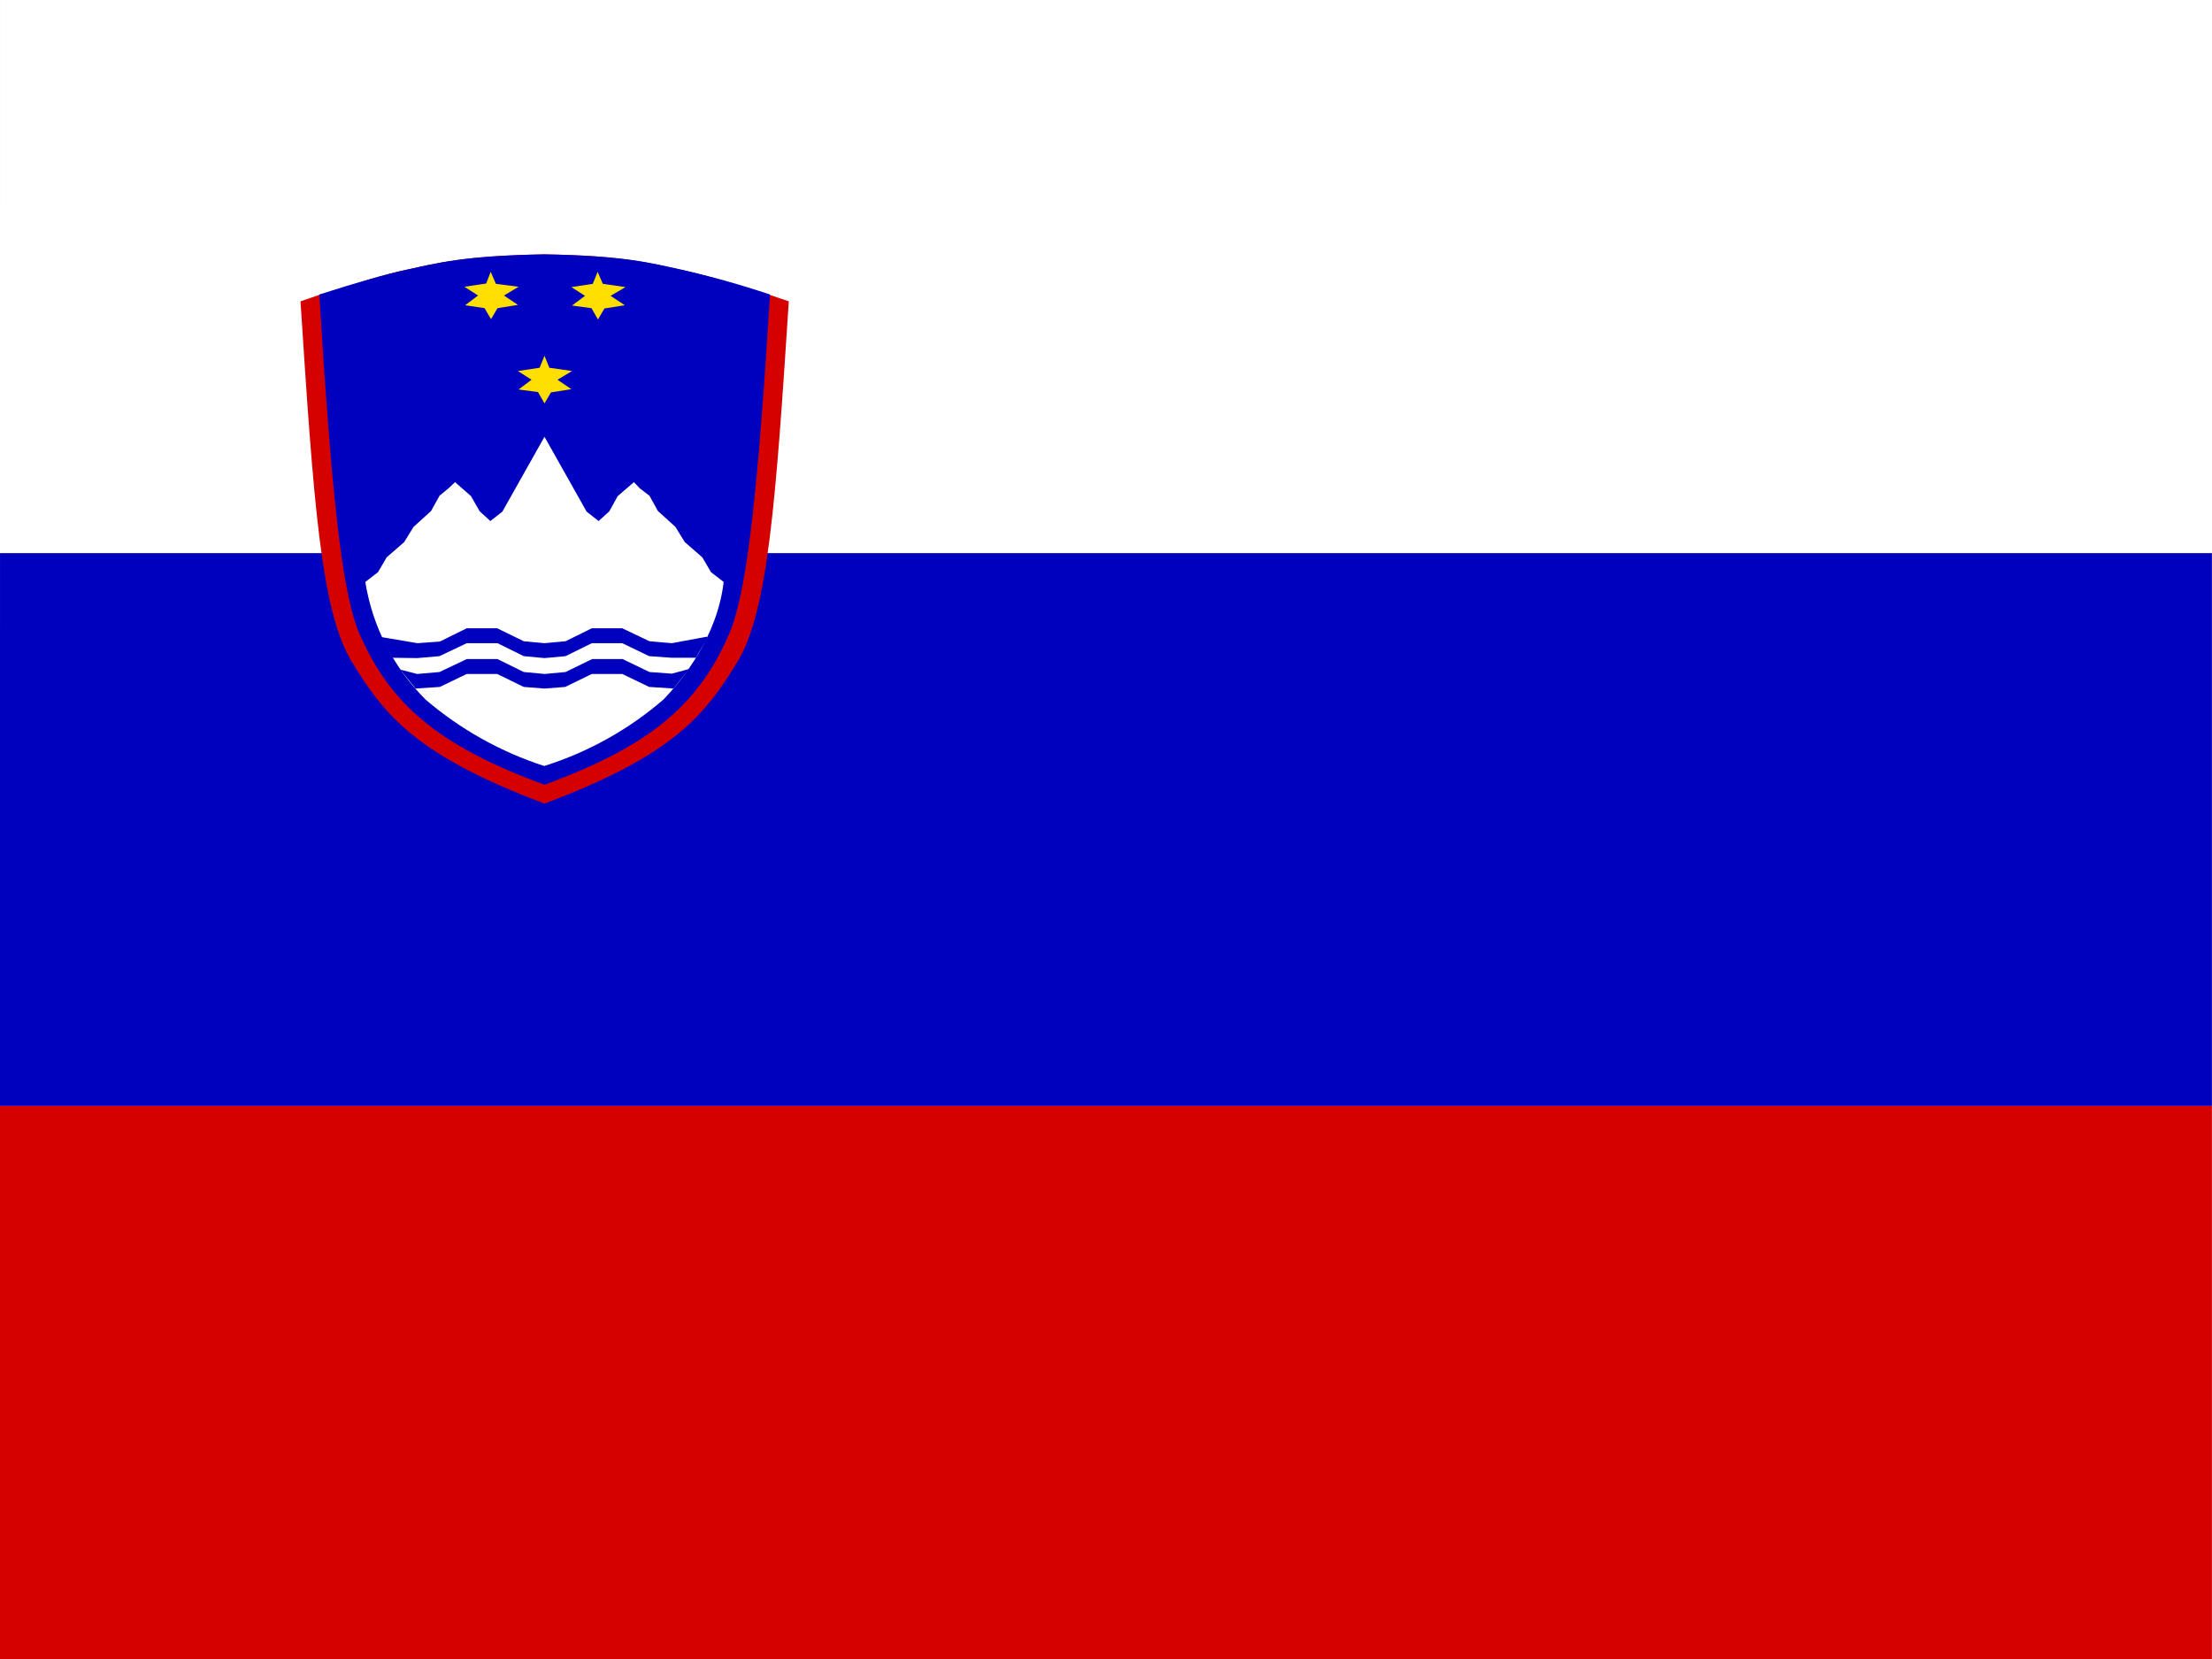
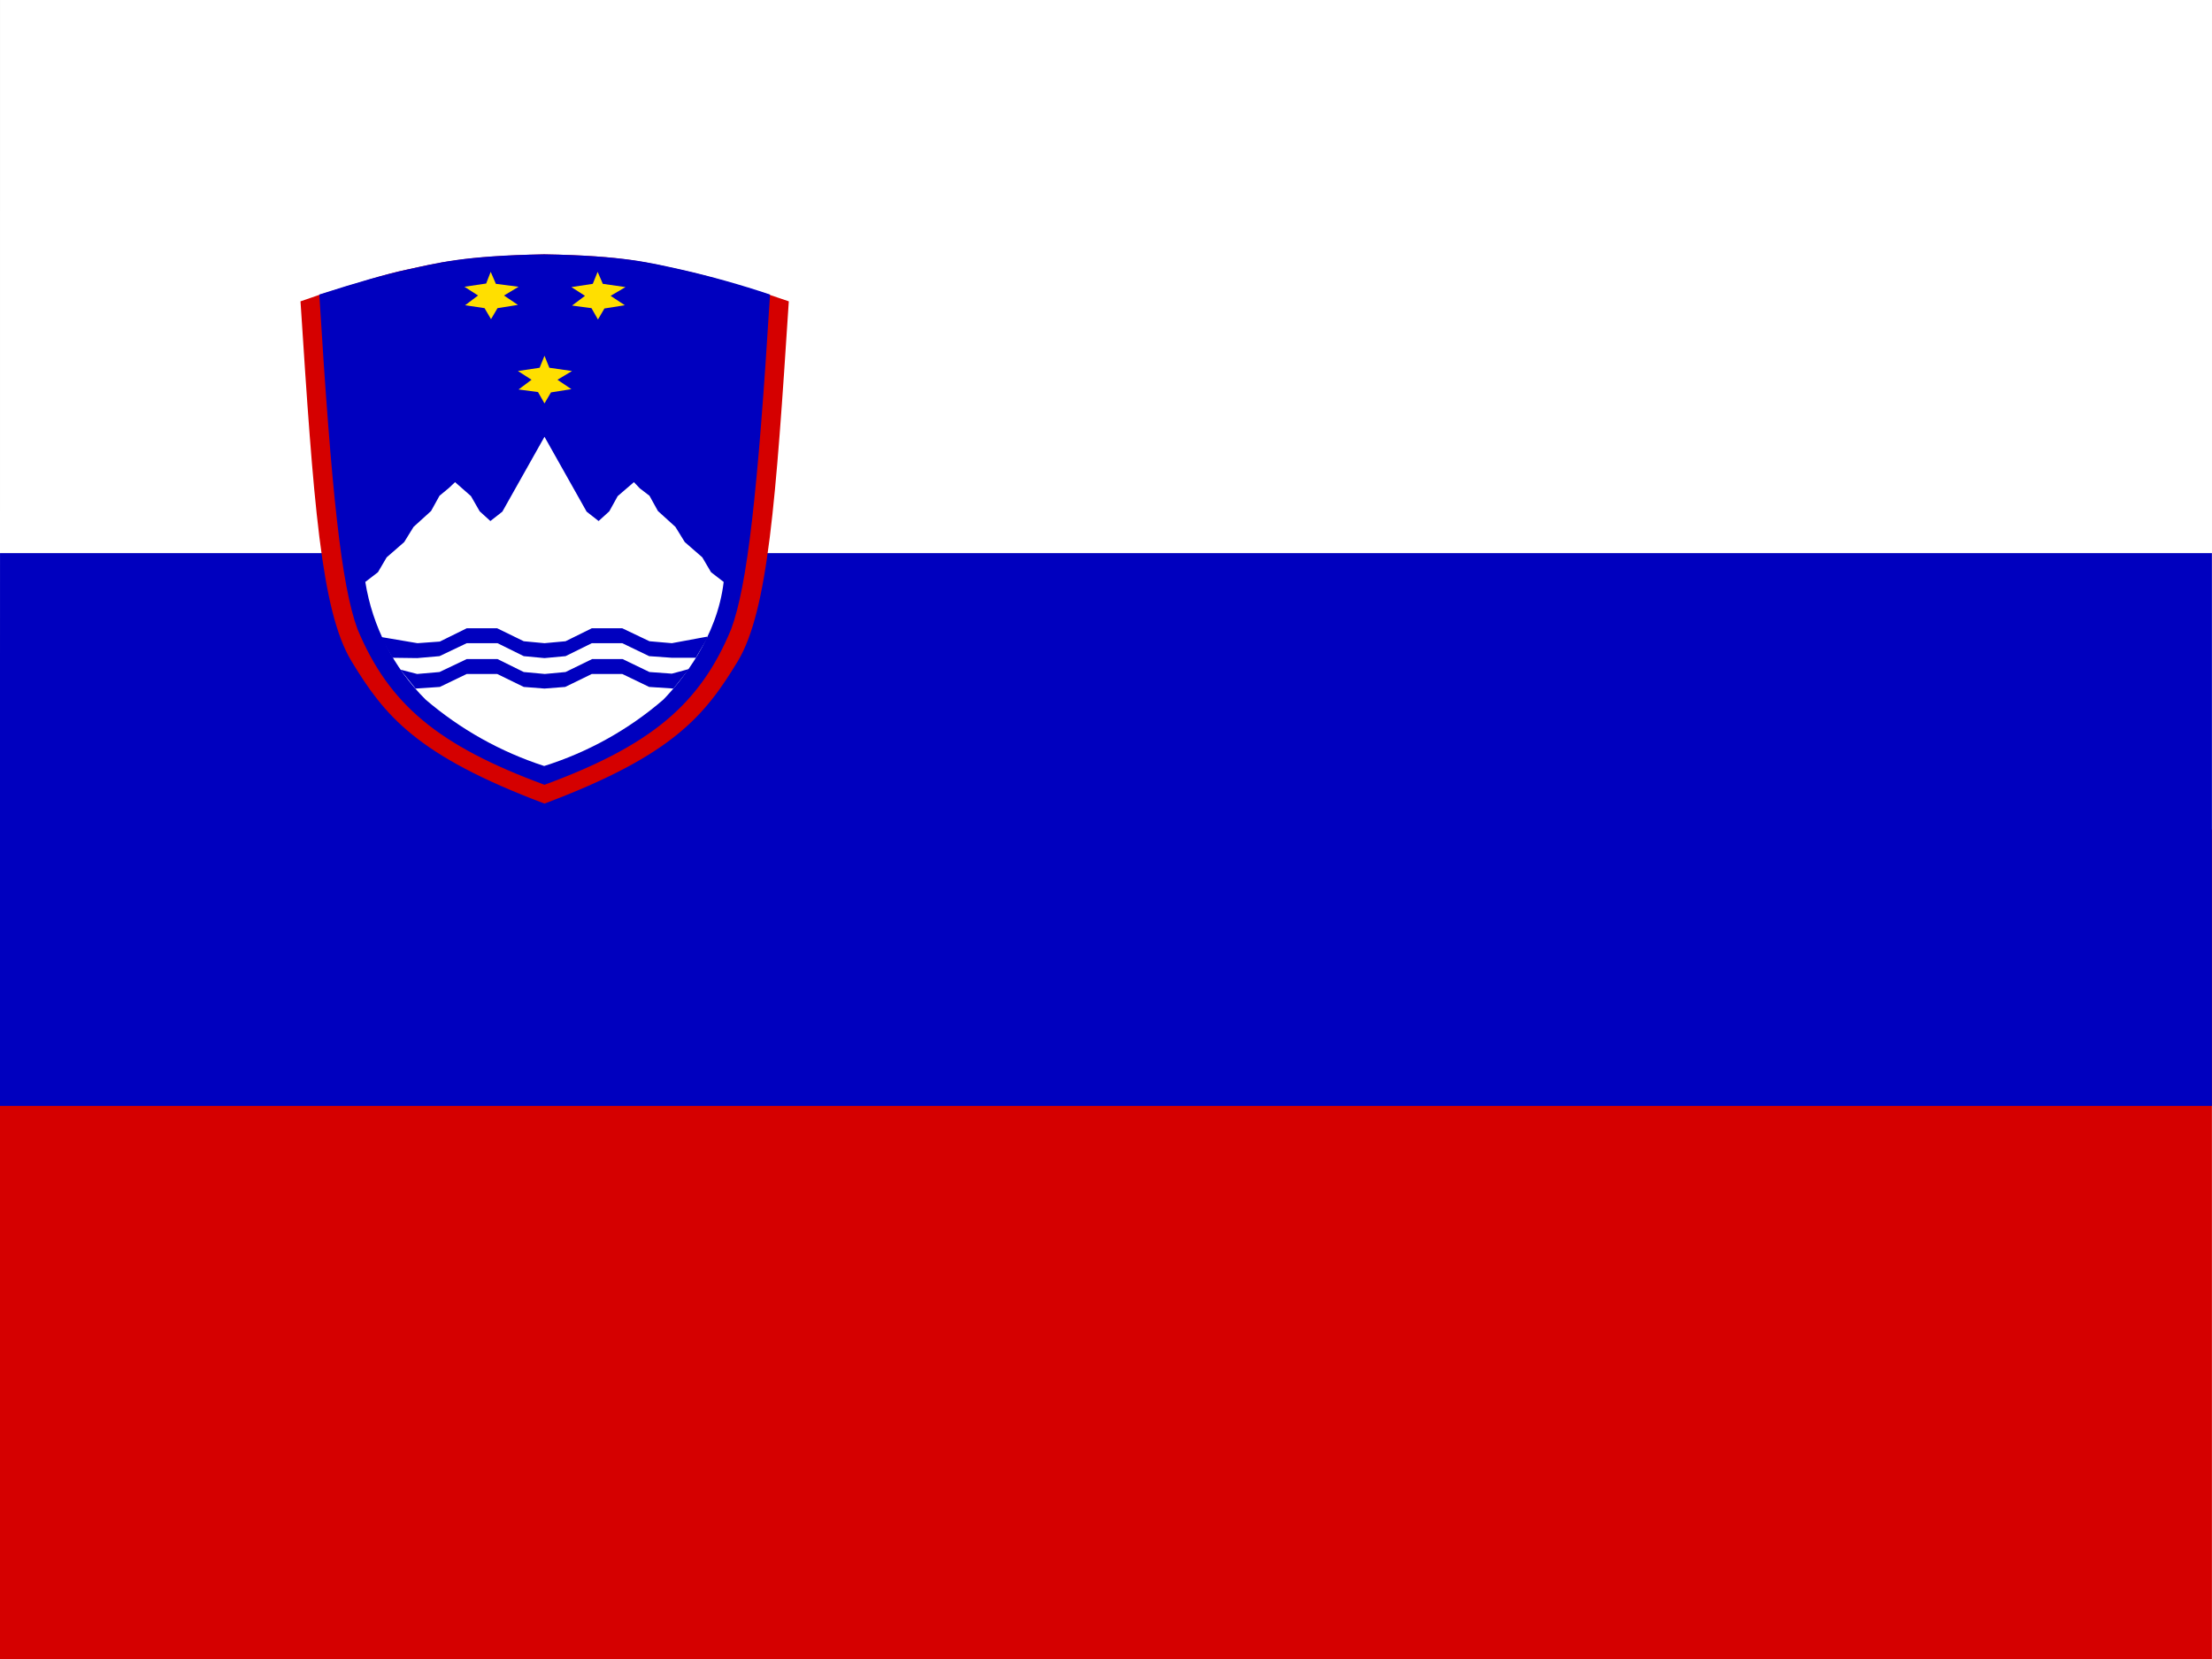
<svg xmlns="http://www.w3.org/2000/svg" id="flag-icons-si" viewBox="0 0 640 480">
  <defs>
    <clipPath id="si-a">
      <path fill-opacity=".7" d="M-15 0h682.6v512H-15.1z" />
    </clipPath>
  </defs>
  <g fill-rule="evenodd" stroke-width="1pt" clip-path="url(#si-a)" transform="translate(14.1)scale(.9375)">
    <path fill="#fff" d="M-62 0H962v512H-62z" />
-     <path fill="#d50000" d="M-62 341.3H962V512H-62z" />
+     <path fill="#d50000" d="M-62 256H962V512H-62z" />
    <path fill="#0000bf" d="M-62 170.7H962v170.6H-62z" />
    <path fill="#d50000" d="M228.4 93c-4 61.6-6.4 95.4-15.7 111-10.2 16.8-20 29.1-59.7 44-39.6-14.9-49.4-27.2-59.6-44-9.4-15.6-11.7-49.4-15.7-111l5.8-2c11.8-3.6 20.6-6.5 27.1-7.8 9.3-2 17.3-4.2 42.3-4.7 25 .4 33 2.8 42.3 4.8q9.7 2.1 27.3 7.7z" />
    <path fill="#0000bf" d="M222.6 91c-3.8 61.5-7 89.7-12 103.2-9.6 23.2-24.8 35.9-57.6 48-32.8-12.1-48-24.8-57.7-48-5-13.6-8-41.7-11.8-103.3q17.4-5.6 27.1-7.7c9.3-2 17.3-4.3 42.3-4.7 25 .4 33 2.7 42.3 4.7a284 284 0 0 1 27.4 7.7z" />
    <path fill="#ffdf00" d="m153 109.8 1.5 3.7 7 1-4.5 2.7 4.3 2.9-6.3 1-2 3.4-2-3.5-6-.8 4-3-4.2-2.7 6.7-1z" />
    <path fill="#fff" d="m208.3 179.6-3.9-3-2.7-4.6-5.4-4.7-2.9-4.7-5.4-4.9-2.6-4.7-3-2.3-1.8-1.9-5 4.3-2.6 4.7-3.3 3-3.7-2.9-2.7-4.8-10.3-18.3-10.3 18.3-2.7 4.8-3.7 2.9-3.3-3-2.7-4.7-4.9-4.3-1.9 1.8-2.9 2.4-2.6 4.7-5.4 4.9-2.9 4.7-5.4 4.7-2.7 4.6-3.9 3a66 66 0 0 0 18.6 36.3 107 107 0 0 0 36.6 20.5 104 104 0 0 0 36.8-20.5c5.8-6 16.6-19.3 18.6-36.3" />
    <path fill="#ffdf00" d="m169.4 83.9 1.6 3.7 7 1-4.6 2.7 4.4 2.9-6.3 1-2 3.4-2-3.5-6-.8 4-3-4.2-2.7 6.6-1zm-33 0 1.6 3.7 7 .9-4.5 2.7 4.3 2.9-6.3 1-2 3.4-2-3.4-6-.9 4-3-4.2-2.7 6.7-1z" />
    <path fill="#0000bf" d="M199.7 203h-7.4l-7-.5-8.3-4h-9.4l-8.1 4-6.5.6-6.4-.6-8.1-4H129l-8.4 4-6.9.6-7.6-.1-3.6-6.2.1-.2 11.2 1.9 6.9-.5 8.3-4.1h9.4l8.2 4 6.4.6 6.5-.6 8.1-4h9.4l8.4 4 6.9.6 10.8-2 .2.4zm-86.4 9.5 7.4-.5 8.3-4h9.4l8.2 4 6.4.5 6.4-.5 8.2-4h9.4l8.3 4 7.5.5 4.8-6h-.1l-5.2 1.4-6.9-.5-8.3-4h-9.4l-8.2 4-6.4.6-6.5-.6-8.1-4H129l-8.4 4-6.9.6-5-1.3v.2l4.5 5.6z" />
  </g>
</svg>
